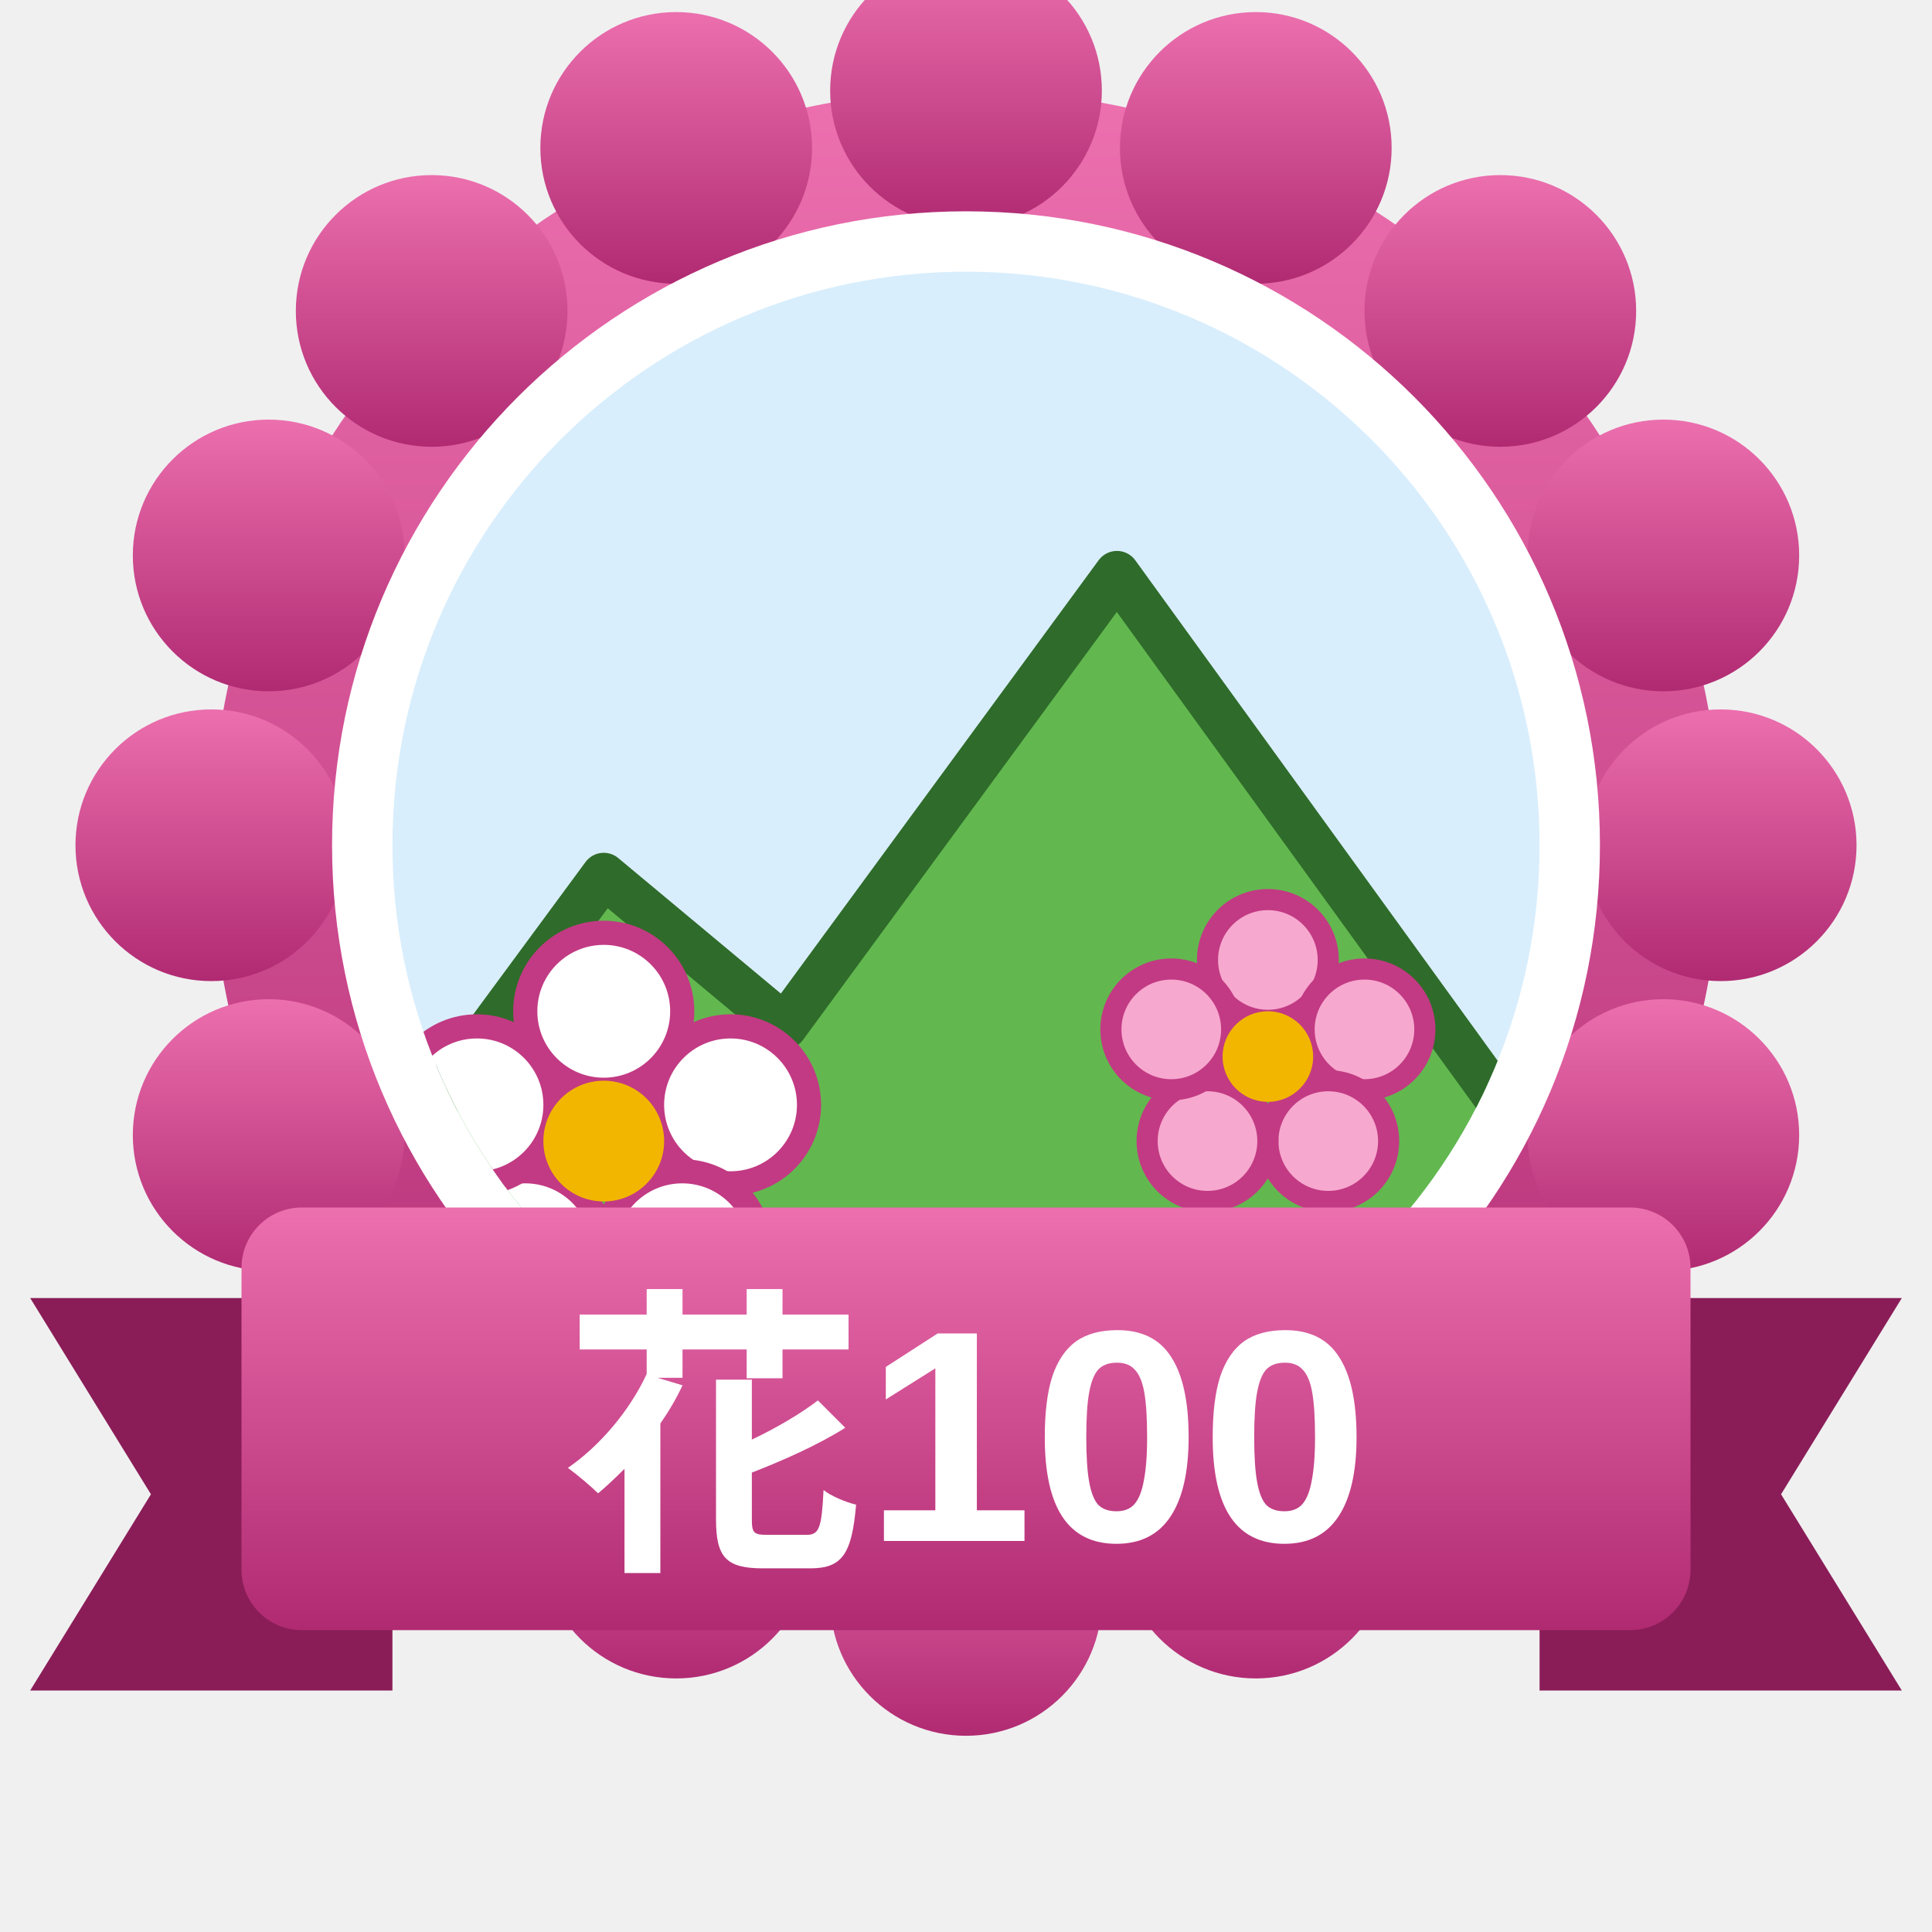
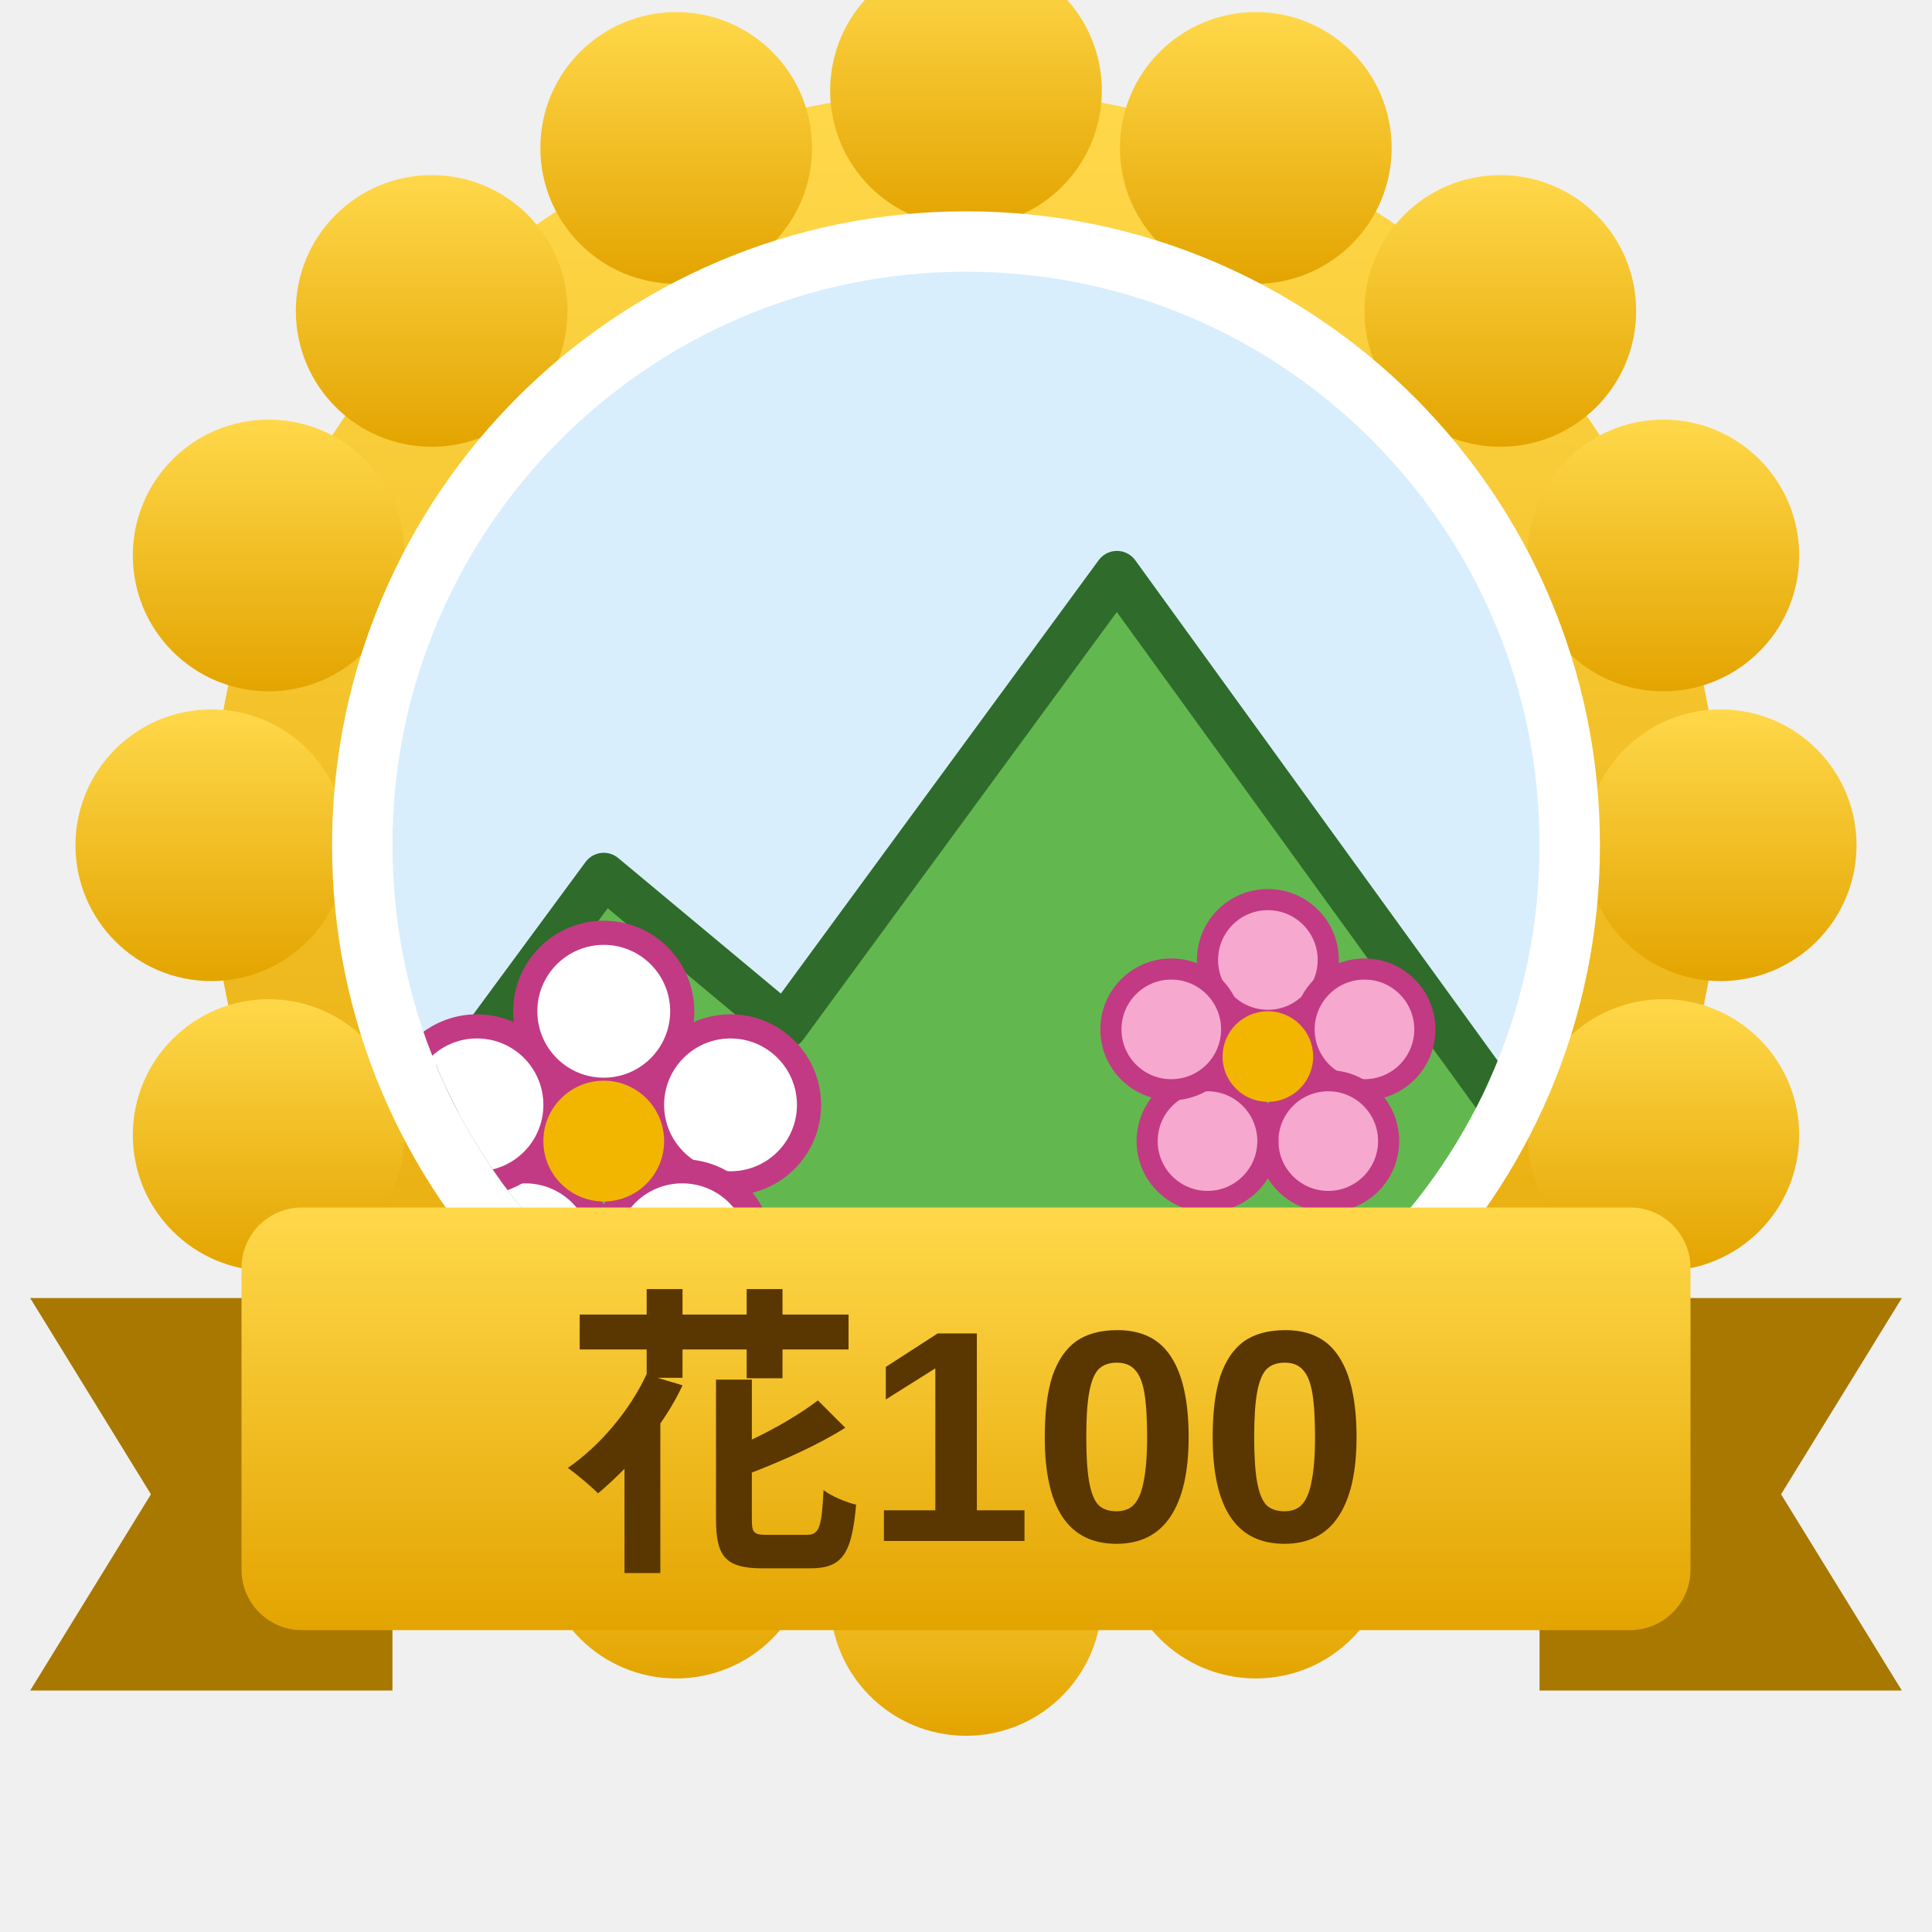
<svg xmlns="http://www.w3.org/2000/svg" viewBox="0 0 64 64">
  <defs>
    <clipPath id="c">
      <circle cx="32" cy="28" r="19" />
    </clipPath>
    <linearGradient id="r" x1="0" y1="0" x2="0" y2="1">
-       <stop offset="0" stop-color="#ec6fae" />
-       <stop offset="1" stop-color="#b02a72" />
+       <stop offset="0" stop-color="#ffd84a" />
+       <stop offset="1" stop-color="#e3a400" />
    </linearGradient>
  </defs>
  <g fill="url(#r)">
    <circle cx="32" cy="28" r="25" />
    <circle cx="32" cy="3" r="4.5" />
    <circle cx="41.6" cy="4.9" r="4.5" />
    <circle cx="49.7" cy="10.3" r="4.5" />
    <circle cx="55.1" cy="18.4" r="4.5" />
    <circle cx="57" cy="28" r="4.5" />
    <circle cx="55.1" cy="37.6" r="4.5" />
    <circle cx="49.7" cy="45.7" r="4.5" />
    <circle cx="41.6" cy="51.1" r="4.5" />
    <circle cx="32" cy="53" r="4.5" />
    <circle cx="22.4" cy="51.1" r="4.5" />
    <circle cx="14.3" cy="45.7" r="4.5" />
    <circle cx="8.9" cy="37.6" r="4.5" />
    <circle cx="7" cy="28" r="4.5" />
    <circle cx="8.9" cy="18.4" r="4.5" />
    <circle cx="14.3" cy="10.3" r="4.5" />
    <circle cx="22.4" cy="4.9" r="4.5" />
  </g>
  <circle cx="32" cy="28" r="21" fill="#fff" />
  <g clip-path="url(#c)">
    <rect x="0" y="0" width="64" height="64" fill="#d9eefc" />
    <path d="M6 48 L20 29 L26 34 L37 19 L58 48 Z" fill="#62b84f" stroke="#2f6b2a" stroke-width="1.5" stroke-linejoin="round" />
    <g fill="#fff" stroke="#c23a83" stroke-width="0.8">
      <circle cx="20" cy="33.5" r="2.6" />
      <circle cx="24.2" cy="36.6" r="2.6" />
      <circle cx="22.6" cy="41.4" r="2.6" />
      <circle cx="17.4" cy="41.4" r="2.6" />
      <circle cx="15.8" cy="36.6" r="2.6" />
    </g>
    <circle cx="20" cy="37.8" r="2" fill="#f2b600" />
    <g fill="#f7a8cf" stroke="#c23a83" stroke-width="0.7">
      <circle cx="42" cy="31.8" r="2" />
      <circle cx="45.2" cy="34.1" r="2" />
      <circle cx="44" cy="37.8" r="2" />
      <circle cx="40" cy="37.8" r="2" />
      <circle cx="38.8" cy="34.1" r="2" />
    </g>
    <circle cx="42" cy="35" r="1.5" fill="#f2b600" />
  </g>
-   <path d="M1 43 H13 V56 H1 L5 49.5 Z M63 43 H51 V56 H63 L59 49.5 Z" fill="#8a1d58" />
+   <path d="M1 43 H13 V56 H1 L5 49.5 Z M63 43 H51 V56 H63 L59 49.5 Z" fill="#a87800" />
  <rect x="8" y="40" width="48" height="14" rx="2" fill="url(#r)" />
-   <text x="32" y="51.2" text-anchor="middle" font-family="Hiragino Sans,Noto Sans JP,Yu Gothic,Arial,sans-serif" font-size="10" font-weight="900" fill="#fff">花100</text>
+   <text x="32" y="51.2" text-anchor="middle" font-family="Hiragino Sans,Noto Sans JP,Yu Gothic,Arial,sans-serif" font-size="10" font-weight="900" fill="#5a3600">花100</text>
</svg>
